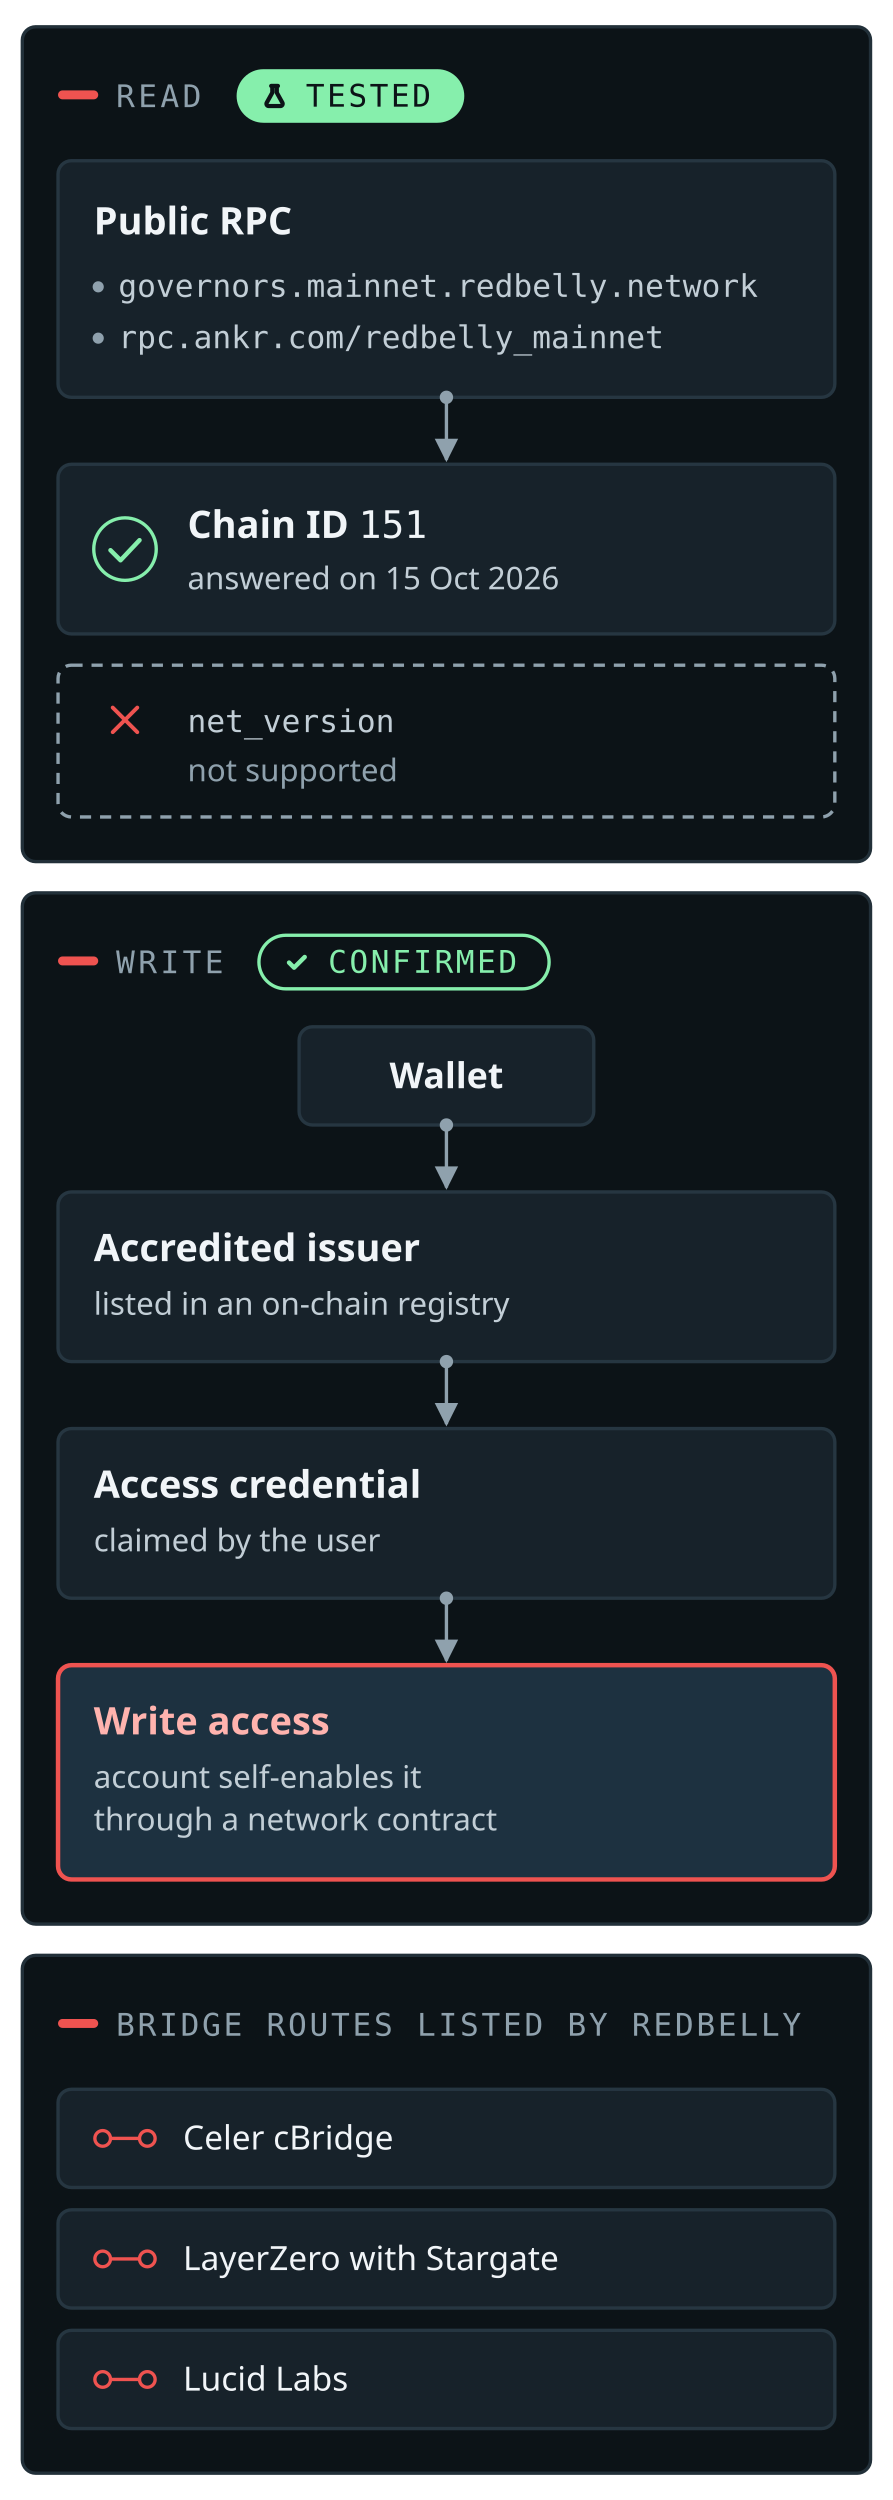
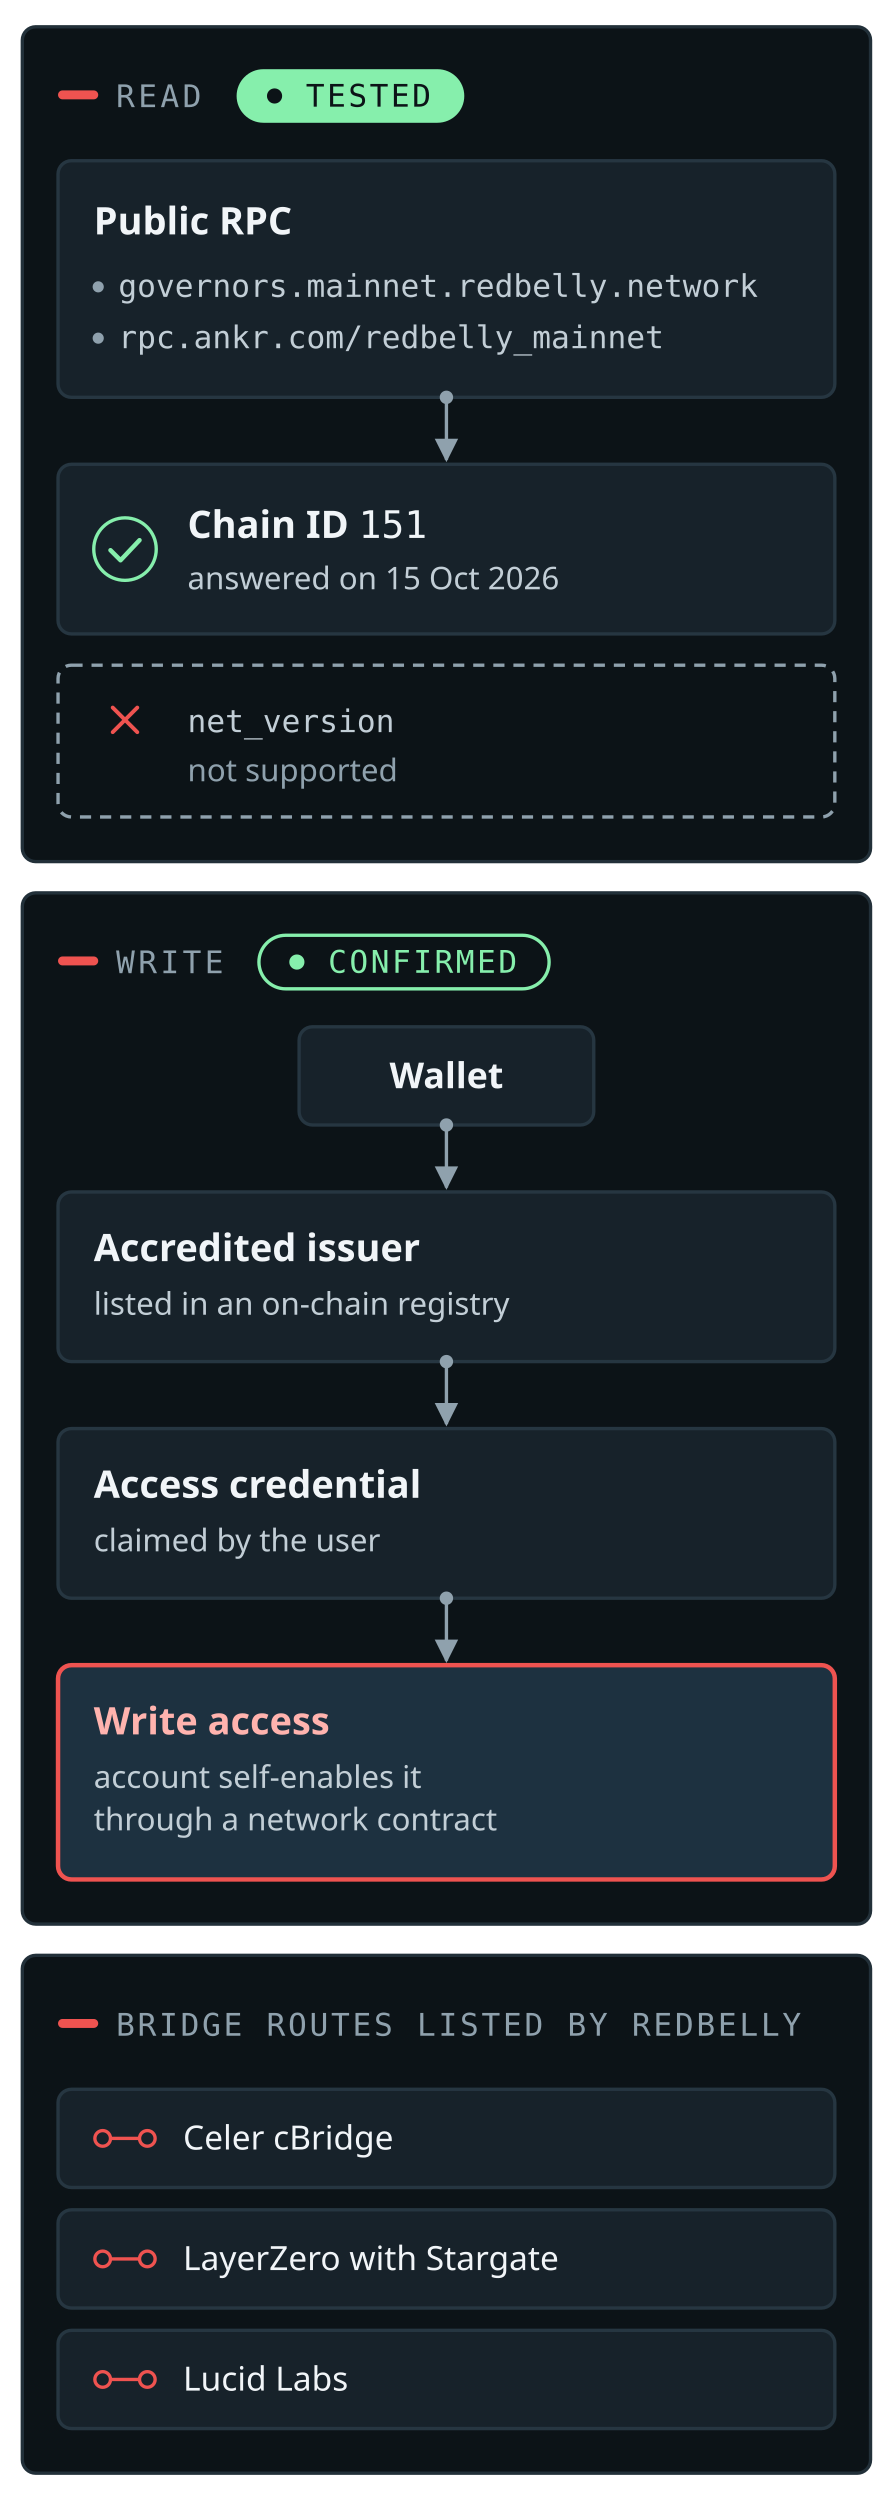
<svg xmlns="http://www.w3.org/2000/svg" viewBox="0 0 400 1120" role="img" aria-labelledby="access-n-title access-n-desc">
  <defs>
    <marker id="access-n-arrow" viewBox="0 0 10 10" refX="9" refY="5" markerWidth="7" markerHeight="7" orient="auto-start-reverse">
      <path d="M0 0 L10 5 L0 10 z" fill="#8fa1ad" />
    </marker>
  </defs>
  <rect x="10" y="12" width="380" height="374" rx="6" fill="#0c1317" stroke="#223039" stroke-width="1.5" />
  <rect x="26" y="40.5" width="18" height="4" rx="2" fill="#EF5350" />
  <text x="52" y="48" font-family="JetBrains Mono, monospace" font-size="14" font-weight="500" letter-spacing="1.5" fill="#8fa1ad">READ</text>
  <rect x="106" y="31" width="102" height="24" rx="12" fill="#86EFAC" />
-   <path transform="translate(117 37) scale(0.5)" d="M9 3h6M10 3v6l-5 9a2 2 0 0 0 1.8 3h10.4a2 2 0 0 0 1.8-3l-5-9V3" fill="none" stroke="#0c1317" stroke-width="3.8" stroke-linecap="round" stroke-linejoin="round" />
+   <circle cx="123.0" cy="43.0" r="3.4" fill="#0c1317" />
  <text x="137" y="47.8" font-family="JetBrains Mono, monospace" font-size="14" font-weight="500" letter-spacing="1.1" fill="#0c1317">TESTED</text>
  <rect x="26" y="72" width="348" height="106" rx="6" fill="#17222a" stroke="#263641" stroke-width="1.5" />
  <text x="42" y="105" font-family="Be Vietnam Pro, sans-serif" font-size="17" font-weight="700" fill="#f1f5f8">Public RPC</text>
  <circle cx="44" cy="128.5" r="2.5" fill="#8fa1ad" />
  <text x="53" y="133" font-family="JetBrains Mono, monospace" font-size="14" fill="#c2ced6">governors.mainnet.redbelly.network</text>
  <circle cx="44" cy="151.5" r="2.5" fill="#8fa1ad" />
  <text x="53" y="156" font-family="JetBrains Mono, monospace" font-size="14" fill="#c2ced6">rpc.ankr.com/redbelly_mainnet</text>
  <circle cx="200" cy="178" r="3" fill="#8fa1ad" />
  <line x1="200" y1="178" x2="200" y2="206" stroke="#8fa1ad" stroke-width="1.5" marker-end="url(#access-n-arrow)" />
  <rect x="26" y="208" width="348" height="76" rx="6" fill="#17222a" stroke="#263641" stroke-width="1.5" />
  <circle cx="56" cy="246" r="14" fill="none" stroke="#86EFAC" stroke-width="1.5" />
  <path d="M49.5 246.5 l4.5 4.5 l8.5 -9" fill="none" stroke="#86EFAC" stroke-width="2" stroke-linecap="round" stroke-linejoin="round" />
  <text x="84" y="241" font-family="Be Vietnam Pro, sans-serif" font-size="17" font-weight="700" fill="#f1f5f8">Chain ID <tspan font-family="JetBrains Mono, monospace" font-weight="500">151</tspan>
  </text>
  <text x="84" y="264" font-family="Be Vietnam Pro, sans-serif" font-size="14" fill="#c2ced6">answered on 15 Oct 2026</text>
  <rect x="26" y="298" width="348" height="68" rx="6" fill="none" stroke="#8fa1ad" stroke-width="1.5" stroke-dasharray="5 4" />
  <path d="M50.5 317 l11 11 m0 -11 l-11 11" fill="none" stroke="#EF5350" stroke-width="1.75" stroke-linecap="round" />
  <text x="84" y="328" font-family="JetBrains Mono, monospace" font-size="14" font-weight="500" fill="#c2ced6">net_version</text>
  <text x="84" y="350" font-family="Be Vietnam Pro, sans-serif" font-size="14" fill="#8fa1ad">not supported</text>
  <rect x="10" y="400" width="380" height="462" rx="6" fill="#0c1317" stroke="#223039" stroke-width="1.5" />
  <rect x="26" y="428.5" width="18" height="4" rx="2" fill="#EF5350" />
  <text x="52" y="436" font-family="JetBrains Mono, monospace" font-size="14" font-weight="500" letter-spacing="1.5" fill="#8fa1ad">WRITE</text>
  <rect x="116" y="419" width="130" height="24" rx="12" fill="none" stroke="#86EFAC" stroke-width="1.5" />
-   <path transform="translate(127 425) scale(0.5)" d="M5 12.5l4.5 4.5L19 7.5" fill="none" stroke="#86EFAC" stroke-width="4" stroke-linecap="round" stroke-linejoin="round" />
+   <circle cx="133.0" cy="431.0" r="3.4" fill="#86EFAC" />
  <text x="147" y="435.8" font-family="JetBrains Mono, monospace" font-size="14" font-weight="500" letter-spacing="1.1" fill="#86EFAC">CONFIRMED</text>
  <rect x="134" y="460" width="132" height="44" rx="6" fill="#17222a" stroke="#263641" stroke-width="1.5" />
  <text x="200" y="487.5" text-anchor="middle" font-family="Be Vietnam Pro, sans-serif" font-size="16" font-weight="600" fill="#f1f5f8">Wallet</text>
  <circle cx="200" cy="504" r="3" fill="#8fa1ad" />
  <line x1="200" y1="504" x2="200" y2="532" stroke="#8fa1ad" stroke-width="1.5" marker-end="url(#access-n-arrow)" />
  <rect x="26" y="534" width="348" height="76" rx="6" fill="#17222a" stroke="#263641" stroke-width="1.5" />
  <text x="42" y="565" font-family="Be Vietnam Pro, sans-serif" font-size="17" font-weight="700" fill="#f1f5f8">Accredited issuer</text>
  <text font-family="Be Vietnam Pro, sans-serif" font-size="14" fill="#c2ced6">
    <tspan x="42" y="589">listed in an on-chain registry</tspan>
  </text>
  <circle cx="200" cy="610" r="3" fill="#8fa1ad" />
  <line x1="200" y1="610" x2="200" y2="638" stroke="#8fa1ad" stroke-width="1.5" marker-end="url(#access-n-arrow)" />
  <rect x="26" y="640" width="348" height="76" rx="6" fill="#17222a" stroke="#263641" stroke-width="1.5" />
  <text x="42" y="671" font-family="Be Vietnam Pro, sans-serif" font-size="17" font-weight="700" fill="#f1f5f8">Access credential</text>
  <text font-family="Be Vietnam Pro, sans-serif" font-size="14" fill="#c2ced6">
    <tspan x="42" y="695">claimed by the user</tspan>
  </text>
  <circle cx="200" cy="716" r="3" fill="#8fa1ad" />
  <line x1="200" y1="716" x2="200" y2="744" stroke="#8fa1ad" stroke-width="1.5" marker-end="url(#access-n-arrow)" />
  <rect x="26" y="746" width="348" height="96" rx="6" fill="#1d3140" stroke="#EF5350" stroke-width="2" />
  <text x="42" y="777" font-family="Be Vietnam Pro, sans-serif" font-size="17" font-weight="700" fill="#ffb3ae">Write access</text>
  <text font-family="Be Vietnam Pro, sans-serif" font-size="14" fill="#c2ced6">
    <tspan x="42" y="801">account self-enables it</tspan>
    <tspan x="42" dy="19">through a network contract</tspan>
  </text>
  <rect x="10" y="876" width="380" height="232" rx="6" fill="#0c1317" stroke="#223039" stroke-width="1.5" />
  <rect x="26" y="904.5" width="18" height="4" rx="2" fill="#EF5350" />
  <text x="52" y="912" font-family="JetBrains Mono, monospace" font-size="14" font-weight="500" letter-spacing="1.2" fill="#8fa1ad">BRIDGE ROUTES LISTED BY REDBELLY</text>
  <rect x="26" y="936" width="348" height="44" rx="6" fill="#17222a" stroke="#263641" stroke-width="1.5" />
  <circle cx="46" cy="958" r="3.5" fill="none" stroke="#EF5350" stroke-width="1.5" />
  <line x1="49.5" y1="958" x2="62.5" y2="958" stroke="#EF5350" stroke-width="1.5" />
  <circle cx="66" cy="958" r="3.5" fill="none" stroke="#EF5350" stroke-width="1.5" />
  <text x="82" y="963" font-family="Be Vietnam Pro, sans-serif" font-size="15" font-weight="500" fill="#f1f5f8">Celer cBridge</text>
  <rect x="26" y="990" width="348" height="44" rx="6" fill="#17222a" stroke="#263641" stroke-width="1.5" />
  <circle cx="46" cy="1012" r="3.5" fill="none" stroke="#EF5350" stroke-width="1.5" />
  <line x1="49.5" y1="1012" x2="62.5" y2="1012" stroke="#EF5350" stroke-width="1.5" />
  <circle cx="66" cy="1012" r="3.5" fill="none" stroke="#EF5350" stroke-width="1.5" />
  <text x="82" y="1017" font-family="Be Vietnam Pro, sans-serif" font-size="15" font-weight="500" fill="#f1f5f8">LayerZero with Stargate</text>
  <rect x="26" y="1044" width="348" height="44" rx="6" fill="#17222a" stroke="#263641" stroke-width="1.5" />
  <circle cx="46" cy="1066" r="3.5" fill="none" stroke="#EF5350" stroke-width="1.5" />
  <line x1="49.5" y1="1066" x2="62.5" y2="1066" stroke="#EF5350" stroke-width="1.5" />
  <circle cx="66" cy="1066" r="3.5" fill="none" stroke="#EF5350" stroke-width="1.5" />
  <text x="82" y="1071" font-family="Be Vietnam Pro, sans-serif" font-size="15" font-weight="500" fill="#f1f5f8">Lucid Labs</text>
</svg>
